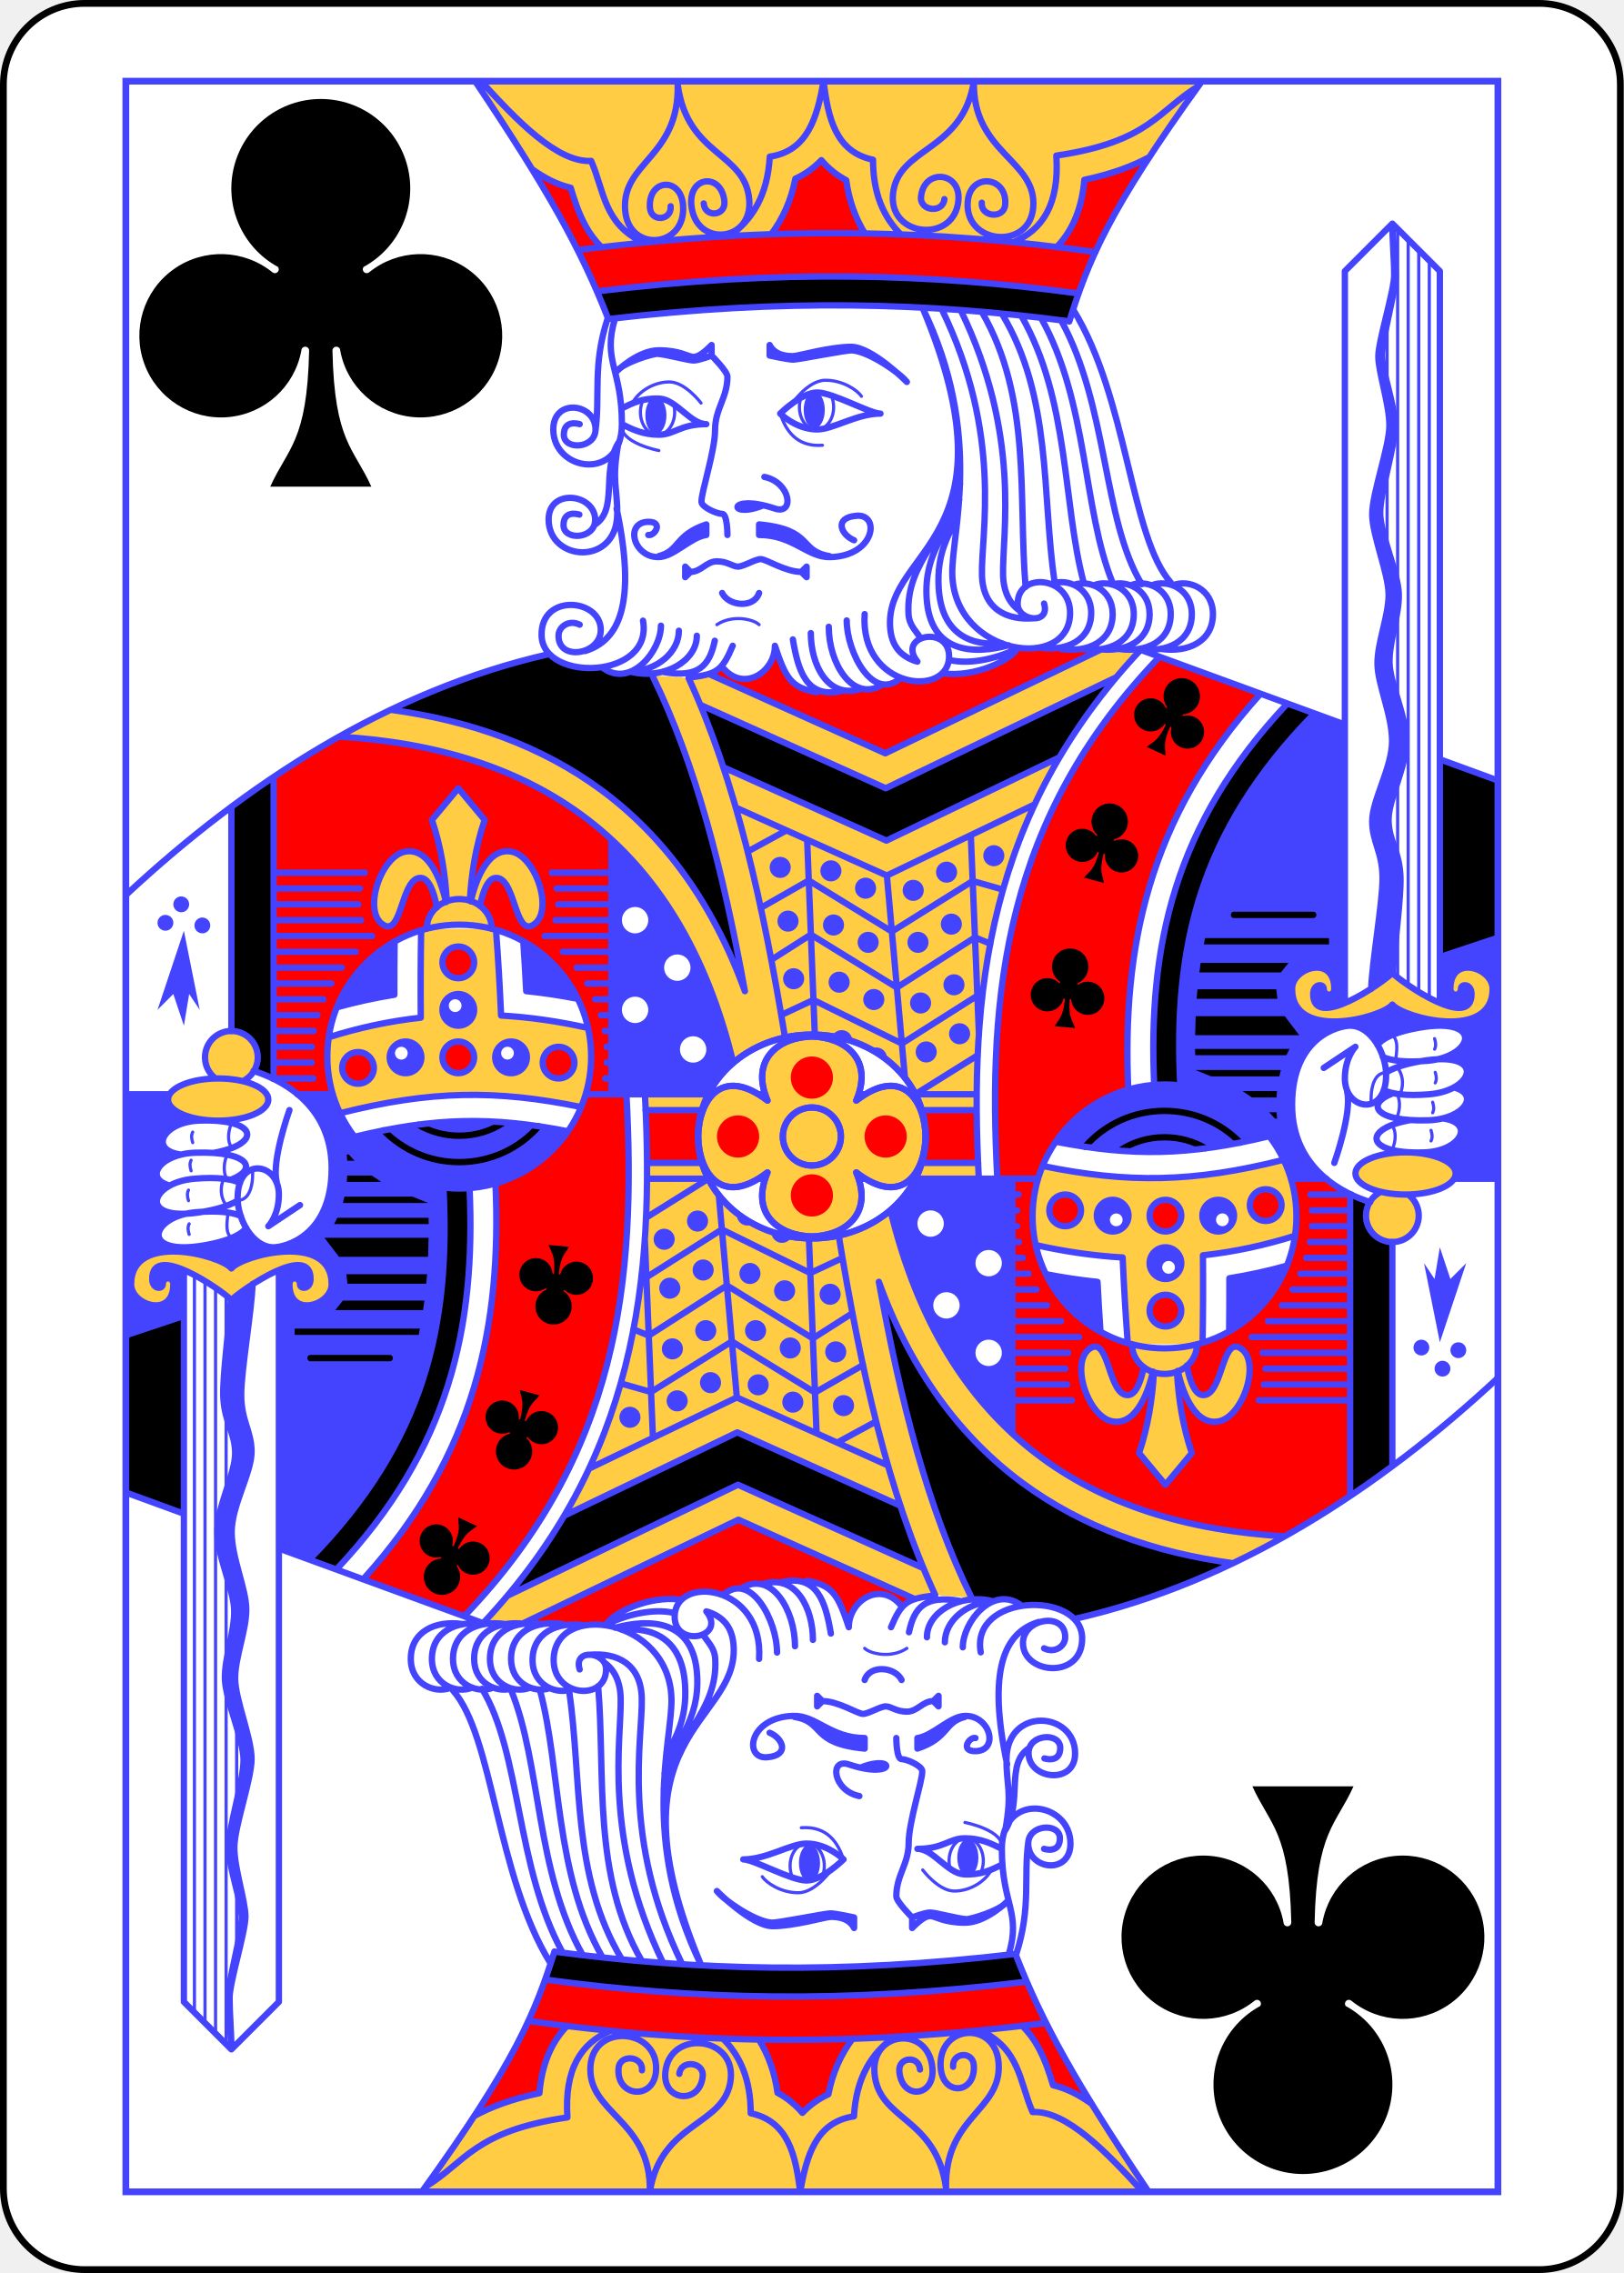
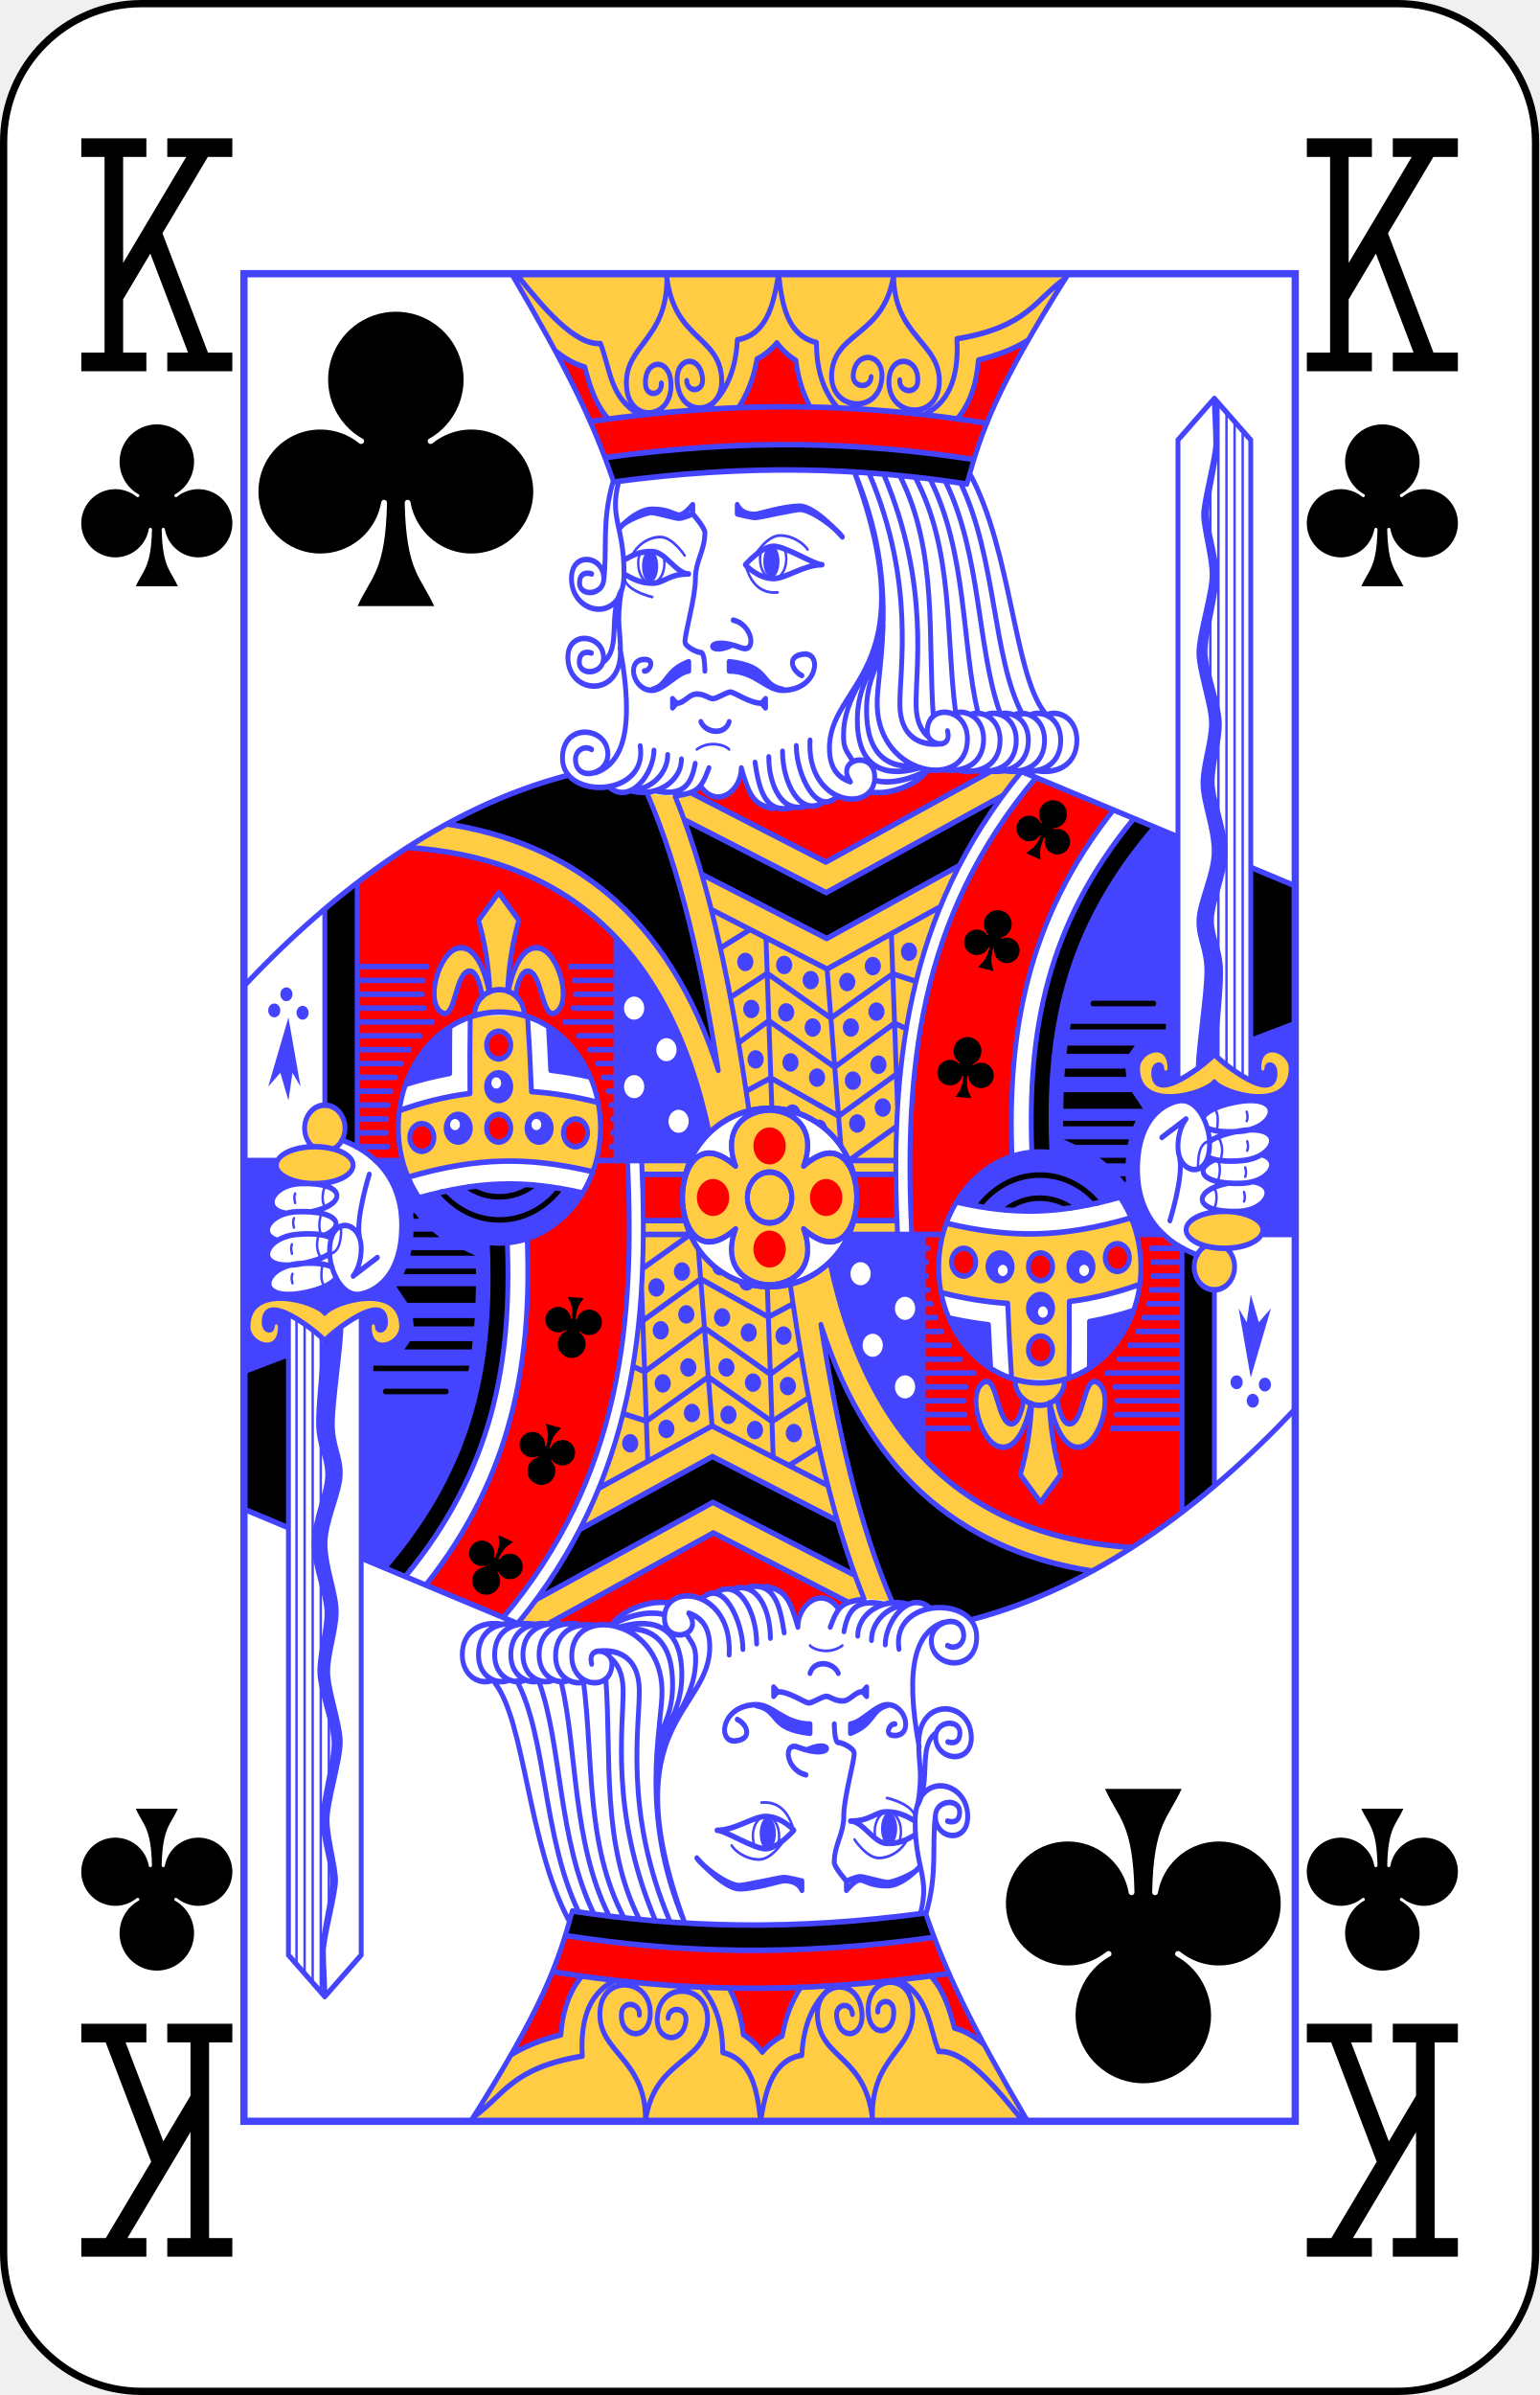
- <svg xmlns="http://www.w3.org/2000/svg" xmlns:xlink="http://www.w3.org/1999/xlink" class="card" face="KC" height="3.5in" preserveAspectRatio="none" viewBox="-120 -168 240 336" width="2.5in">
+ <svg xmlns="http://www.w3.org/2000/svg" xmlns:xlink="http://www.w3.org/1999/xlink" class="card" face="KC" height="3.5in" preserveAspectRatio="none" viewBox="-106 -164.5 212 329" width="2.25in">
  <defs>
-     <rect id="XCK" width="202.8" height="312" x="-101.4" y="-156" />
+     <rect id="XCK" width="144.8" height="253.8" x="-72.4" y="-126.9" />
  </defs>
+   <symbol id="VCK" viewBox="-500 -500 1000 1000" preserveAspectRatio="xMinYMid">
+     <path d="M-285 -460L-85 -460M-185 -460L-185 460M-285 460L-85 460M85 -460L285 -460M185 -440L-170 155M85 460L285 460M185 440L-10 -70" stroke="black" stroke-width="80" stroke-linecap="square" stroke-miterlimit="1.5" fill="none" />
+   </symbol>
  <symbol id="SCK" viewBox="-600 -600 1200 1200" preserveAspectRatio="xMinYMid">
    <path d="M30 150C35 385 85 400 130 500L-130 500C-85 400 -35 385 -30 150A10 10 0 0 0 -50 150A210 210 0 1 1 -124 -51A10 10 0 0 0 -110 -65A230 230 0 1 1 110 -65A10 10 0 0 0 124 -51A210 210 0 1 1 50 150A10 10 0 0 0 30 150Z" fill="black" />
  </symbol>
  <symbol id="CK1" preserveAspectRatio="none" viewBox="0 0 1300 2000">
    <path fill="#FC4" d="M315.885,799.273c-12.562,0 -24.692,1.853 -36.105,5.371 -0.482,27.81 -0.564,55.373 -0.33,82.758 -30.264,3.329 -59.226,9.711 -87.205,18.668 -0.918,6.037 -1.359,12.068 -1.359,18.203 0,19.372 4.407,37.715 12.396,53.82 85.715,-21.842 147.417,-22.492 227.926,-6.012 6.301,-14.68 9.678,-30.85 9.678,-47.809 0,-9.419 -1.041,-18.594 -3.1,-27.301 -28.568,-6.289 -55.929,-10.094 -82.244,-11.602 -1.17,-27.087 -2.756,-54.122 -4.695,-81.094 -11.011,-3.262 -22.783,-5.004 -34.961,-5.004zM315,865a15,15 0 0 1 15,15 15,15 0 0 1 -15,15 15,15 0 0 1 -15,-15 15,15 0 0 1 15,-15zm-50,45a15,15 0 0 1 15,15 15,15 0 0 1 -15,15 15,15 0 0 1 -15,-15 15,15 0 0 1 15,-15zm100,0a15,15 0 0 1 15,15 15,15 0 0 1 -15,15 15,15 0 0 1 -15,-15 15,15 0 0 1 15,-15zM285.242,803.2a30.653,27.5 0 0 1 -0.01,-0.7 30.653,27.5 0 0 1 30.653,-27.5 30.653,27.5 0 0 1 30.653,27.5v0a30.653,27.5 0 0 1 -0.011,0.741M303.336,777.964C300.167,763.716 289.4,725.933 265,730c-23.937,3.989 -41.639,59.017 -20,70 16.945,8.601 16.09,-46.873 35,-45 9.353,0.926 13.581,21.494 14.691,28.027M325.938,776.554C327.446,750.406 331.614,724.785 340,700l-25,-30 -25,30c8.449,24.971 12.617,50.791 14.095,77.143M335.565,781.59C336.989,773.911 341.253,755.866 350,755c18.91,-1.873 18.055,53.601 35,45 21.639,-10.983 3.937,-66.011 -20,-70 -24.002,-4 -34.812,32.494 -38.175,47.247M692.055,965.938C709.004,925.848 680.221,905.826 650,905.238c-30.221,0.587 -59.004,20.61 -42.055,60.699 -45,-34.547 -65.377,2.234 -65.636,34.062 0.259,31.828 20.636,68.61 65.636,34.062 -16.95,40.089 11.834,60.112 42.055,60.699 30.221,-0.587 59.004,-20.61 42.055,-60.699 45,34.547 65.377,-2.234 65.636,-34.062 -0.259,-31.828 -20.636,-68.61 -65.636,-34.062zM625.332,910.537c-1.29,-7.872 -2.6,-15.699 -3.928,-23.484 1.33,7.788 2.648,15.604 3.941,23.479zm124.392,49.792 56.495,-0.442c0.754,-109.529 18.217,-216.805 78.238,-318.928L720.643,719.635 566.141,650.158c-9.748,-29.54 -20.637,-57.824 -32.992,-84.678l-34.475,-2.598c41.321,84.043 67.265,185.872 87.854,299.418C556.316,778.594 509.835,715.502 450.533,671.752 393.438,629.63 325.649,605.785 251.816,595.359c-16.482,7.737 -33.214,16.435 -49.742,25.709 182.001,10.664 321.309,95.862 372.763,308.34C635,890 711.038,893.671 749.724,960.329ZM609.779,823.213c0.128,0.657 0.259,1.311 0.387,1.969 -0.128,-0.658 -0.259,-1.312 -0.387,-1.969zm3.334,17.41c0.19,1.013 0.377,2.032 0.566,3.047 -0.189,-1.015 -0.377,-2.034 -0.566,-3.047zm2.693,14.621c0.351,1.93 0.701,3.861 1.049,5.797 -0.347,-1.937 -0.698,-3.866 -1.049,-5.797zm1.723,9.6c1.228,6.89 2.437,13.817 3.629,20.779 -1.191,-6.965 -2.402,-13.887 -3.629,-20.779zM1214.918,1054.939A25,25 0 0 1 1225,1075v0a25,25 0 0 1 -25,25 25,25 0 0 1 -25,-25 25,25 0 0 1 14.281,-22.585M1260,1035a47.5,20 0 0 1 -47.5,20 47.5,20 0 0 1 -47.5,-20 47.5,20 0 0 1 47.5,-20 47.5,20 0 0 1 47.5,20zM1105,860c0,-20 40,-32.707 40,0 0,7.453 -10,7.533 -10,0 0,-5 -9.929,-5.124 -10,5 -0.247,34.999 65,-10 75,-20 10,10 75.247,54.999 75,20 -0.071,-10.124 -10,-10 -10,-5 0,7.533 -10,7.453 -10,0 0,-32.707 40,-20 40,0 0,50 -85,27.6 -95,15 -10,12.6 -95,35 -95,-15zM961.508,538.871 924.371,538.304 719.572,636.91 552.731,561.53C548.522,563.039 542.702,564.015 535,565l9.177,25.88L720,670 938.71,564.549c7.323,-8.75 14.87,-17.238 22.798,-25.678zM330.918,0c45.534,67.912 74.949,115.887 97.158,159.965 187.307,-23.752 340.515,-19.215 490.885,1.271C936.893,122.397 965.058,75.351 1019.584,0ZM806.262,960l-58.252,3e-5 6.218,15h51.22zm-254.299,7e-5 -59.368,-2e-5L492.499,975h52.346z" />
  </symbol>
  <symbol id="CK2" preserveAspectRatio="none" viewBox="0 0 1300 2000">
    <path fill="red" d="M330,835a15,15 0 0 1 -15,15 15,15 0 0 1 -15,-15 15,15 0 0 1 15,-15 15,15 0 0 1 15,15zM330,925a15,15 0 0 1 -15,15 15,15 0 0 1 -15,-15 15,15 0 0 1 15,-15 15,15 0 0 1 15,15zM235,935a15,15 0 0 1 -15,15 15,15 0 0 1 -15,-15 15,15 0 0 1 15,-15 15,15 0 0 1 15,15zM425,930a15,15 0 0 1 -15,15 15,15 0 0 1 -15,-15 15,15 0 0 1 15,-15 15,15 0 0 1 15,15zM139.82,945.306c7.62,3.718 15.839,8.658 23.19,14.922l33.176,-0.048c-3.453,-11.245 -5.302,-23.36 -5.302,-35.905 10e-6,-58.338 39.964,-107.342 94.008,-121.128l0.349,0.054c-0.007,-0.233 -0.01,-0.466 -0.01,-0.7 0,-7.817 3.635,-14.872 9.465,-19.676C293.581,776.494 289.353,755.926 280,755c-18.91,-1.873 -18.055,53.601 -35,45 -21.639,-10.983 -3.937,-66.011 20,-70 24.4,-4.067 35.167,33.716 38.336,47.964l0.759,-0.82C302.617,750.791 298.449,724.971 290,700l25,-30 25,30c-8.386,24.785 -12.554,50.406 -14.062,76.554l0.887,0.693C330.188,762.494 340.998,726 365,730c23.937,3.989 41.639,59.017 20,70 -16.945,8.601 -16.09,-46.873 -35,-45 -8.747,0.866 -13.011,18.911 -14.708,26.302 6.749,4.751 11.246,12.504 11.246,21.198 0,0 -0.004,0.494 0.335,0.738 54.217,13.902 94.012,62.822 94.012,121.037 0,12.296 -1.775,24.177 -5.178,35.564l24.588,0.162 -0.034,-241.332c-67.099,-62.058 -155.93,-91.59 -258.1,-97.65 -21.19,11.91 -42.063,24.819 -62.295,38.421L140,940ZM600.074,1000a20,20 0 0 1 -20,20 20,20 0 0 1 -20,-20 20,20 0 0 1 20,-20 20,20 0 0 1 20,20zM670,944.171a20,20 0 0 1 -20,20 20,20 0 0 1 -20,-20 20,20 0 0 1 20,-20 20,20 0 0 1 20,20zM492.279,974.457c0.903,16.641 1.104,34.162 1.149,50.803l53.451,-0.341c-3.026,-7.745 -4.501,-16.506 -4.569,-24.919 0.07,-8.615 1.614,-17.593 4.745,-25.429M949.495,955.597c-40.89,11.85 -72.976,43.679 -85.452,84.269l-38.424,0.127c-9.314,-175.274 7.103,-342.09 153.56,-494.674l95.939,35.134C968.125,698.475 943.889,822.19 949.495,955.597ZM869.189,535.838l55.182,2.466 -204.799,98.606 -167.212,-75.257c4.803,-1.49 8.364,-3.585 12.055,-6.76C585,580 615,560 615,535c10,30 15,40 39.615,43.97 28.317,-1.168 56.271,-2.887 77.742,-14.417 16.018,6.956 33.704,5.118 42.247,-4.035 29.608,4.696 64.647,-11.968 69.861,-23.703 8.364,1.277 17.089,1.043 24.724,-0.977zM385.068,83.802c10.924,7.535 23.026,14.089 36.414,17.193 3.267,10.612 6.91,23.055 14.428,36.765 3.727,6.796 8.659,13.439 14.083,19.651 56.069,-6.631 109.767,-10.662 161.315,-12.313 10.983,-14.435 19.109,-32.141 23.045,-52.675 9.534,-4.369 17.877,-10.464 24.628,-17.581 6.334,7.509 14.316,14.094 23.585,19.026 2.55,19.152 8.806,36.11 17.092,50.458 62.52,0.996 122.871,5.51 182.229,12.897 1.037,-1.05 2.172,-2.283 3.279,-3.56 13.508,-15.578 21.043,-36.194 22.979,-60.173 26.421,-5.609 46.231,-13.179 61.298,-20.946C932.027,129.866 915.355,165.636 902.969,200.448 762.459,182.124 619.895,178.132 445.947,198.207 430.242,162.076 411.849,127.382 385.068,83.802Z" />
  </symbol>
  <symbol id="CK3" preserveAspectRatio="none" viewBox="0 0 1300 2000">
    <path fill="#44F" d="M1200,135c-0.037,15.315 1.717,33.768 1.717,48.768 0,15 -15,62.053 -15,77.053 0,15 10.484,45.412 10.484,65.412 0,20 -16.307,64.104 -16.307,84.104 0,20 15.559,56.307 15.559,76.307 0,20 -10.559,45 -10.559,65 0,20 13.842,48.621 13.842,73.621 0,25 -18.842,55.895 -18.842,75.895 0,20 9.812,29.178 9.812,54.178 0,23.257 -10.175,80.864 -10.748,104.863l20.449,-14.576c1.908,-27.812 7.832,-71.454 7.301,-90.895 -0.682,-24.991 -10.739,-33.898 -11.285,-53.891 -0.546,-19.993 17.448,-51.39 16.766,-76.381 -0.682,-24.991 -15.302,-53.224 -15.848,-73.217 -0.546,-19.993 9.327,-45.271 8.781,-65.264 -0.546,-19.993 -17.089,-55.859 -17.635,-75.852 -0.546,-19.993 14.552,-64.527 14.006,-84.52 -0.546,-19.993 -11.856,-50.105 -12.266,-65.1 -0.409,-14.994 13.302,-62.439 12.893,-77.434C1202.712,168.078 1200.447,149.679 1200,135ZM652.26,294.029a10,17.5 0 0 0 -10,17.5 10,17.5 0 0 0 10,17.5 10,17.5 0 0 0 10,-17.5 10,17.5 0 0 0 -10,-17.5zm-150.045,5.174a10,17.5 0 0 0 -10,17.5 10,17.5 0 0 0 10,17.5 10,17.5 0 0 0 10,-17.5 10,17.5 0 0 0 -10,-17.5zM550,420c-30,10 -25,25 -45,30l-0.535,0.986C519.068,450.964 535,432.099 550,430Zm50,0v10c32.317,0 45.721,21.485 67.297,20.986L666.506,450C636.948,445 652.098,425 600,420Zm526,179.061c-110.185,112.444 -133.558,223.164 -127.121,352.562 49.771,5.739 90.761,41.014 104.746,88.152l33.434,0.154C1119.776,1025.488 1105,1003.421 1105,970c0,-65 45,-75 55,-75 10.714,0 19.736,7.646 25.881,18.133 3.557,-5.198 14.418,-10.991 32.49,-14.863 66.707,-14.294 60.623,22.506 20.529,29.049 36.973,-3.507 38.855,15.323 19.521,26.08 21.321,5.563 13.378,23.555 -10.729,29.428 31.239,4.095 17.127,31.041 -17.062,32.982 17.353,3.768 29.369,10.889 29.369,19.191 0,1.834 -0.586,3.61 -1.627,5.148L1300,1040.029V662.668l-55,-20.164 -0.103,230.912c16.051,6.826 30.219,7.928 30.104,-8.416 -0.071,-10.124 -10,-10 -10,-5 0,7.533 -10,7.453 -10,0 0,-32.707 40,-20 40,0 0,50 -85,27.6 -95,15 -4.206,5.299 -21.68,12.325 -40.516,14.977 -0.269,0.038 -0.539,0.075 -0.809,0.111 -1.133,0.152 -2.269,0.292 -3.408,0.41C1130.54,893.06 1105,887.407 1105,860c0,-20 40,-32.707 40,0 0,7.453 -10,7.533 -10,0 0,-5 -9.929,-5.124 -10,5 -0.114,16.128 13.68,15.268 29.783,8.551L1155,609.209Zm112.9,328.258c-1.969,0.187 -4.011,0.42 -6.182,0.738 2.14,-0.166 4.202,-0.415 6.182,-0.738zM460.174,718.588 459.896,960 550.65,960.072 575.322,929.25C552.679,836.103 513.073,767.382 460.174,718.588Zm362.207,5.328a10,10 0 0 0 -10,10 10,10 0 0 0 10,10 10,10 0 0 0 10,-10 10,10 0 0 0 -10,-10zM620,735a10,10 0 0 0 -10,10 10,10 0 0 0 10,10 10,10 0 0 0 10,-10 10,10 0 0 0 -10,-10zm48.029,3.283a10,10 0 0 0 -10,10 10,10 0 0 0 10,10 10,10 0 0 0 10,-10 10,10 0 0 0 -10,-10zm109.605,1.232a10,10 0 0 0 -10,10 10,10 0 0 0 10,10 10,10 0 0 0 10,-10 10,10 0 0 0 -10,-10zm-76.764,15.189a10,10 0 0 0 -10,10 10,10 0 0 0 10,10 10,10 0 0 0 10,-10 10,10 0 0 0 -10,-10zm45.154,2.053a10,10 0 0 0 -10,10 10,10 0 0 0 10,10 10,10 0 0 0 10,-10 10,10 0 0 0 -10,-10zM52.5,772.5a7.5,7.5 0 0 0 -7.5,7.5 7.5,7.5 0 0 0 7.5,7.5 7.5,7.5 0 0 0 7.5,-7.5 7.5,7.5 0 0 0 -7.5,-7.5zm430,10c6.904,0 12.5,5.596 12.5,12.5 0,6.904 -5.596,12.5 -12.5,12.5 -6.904,0 -12.5,-5.596 -12.5,-12.5 0,-6.904 5.596,-12.5 12.5,-12.5zm144.889,3.402a10,10 0 0 0 -10,10 10,10 0 0 0 10,10 10,10 0 0 0 10,-10 10,10 0 0 0 -10,-10zm154.762,2.875a10,10 0 0 0 -10,10 10,10 0 0 0 10,10 10,10 0 0 0 10,-10 10,10 0 0 0 -10,-10zm-111.658,0.82a10,10 0 0 0 -10,10 10,10 0 0 0 10,10 10,10 0 0 0 10,-10 10,10 0 0 0 -10,-10zM37.5,790a7.5,7.5 0 0 0 -7.5,7.5 7.5,7.5 0 0 0 7.5,7.5 7.5,7.5 0 0 0 7.5,-7.5 7.5,7.5 0 0 0 -7.5,-7.5zm35,2.5A7.5,7.5 0 0 0 65,800 7.5,7.5 0 0 0 72.5,807.5 7.5,7.5 0 0 0 80,800 7.5,7.5 0 0 0 72.5,792.5ZM55,805l-25,75 15,-15 10,30 5,-30 10,15zm648.334,1.018a10,10 0 0 0 -10,10 10,10 0 0 0 10,10 10,10 0 0 0 10,-10 10,10 0 0 0 -10,-10zm47.207,0a10,10 0 0 0 -10,10 10,10 0 0 0 10,10 10,10 0 0 0 10,-10 10,10 0 0 0 -10,-10zm-373.895,9.004c0.997,15.698 1.91,31.454 2.725,47.219 15.947,1.634 32.21,4.046 48.732,7.035 -11.308,-23.03 -29.273,-41.879 -51.457,-54.254zM254.529,815.438c-24.402,13.713 -43.634,35.351 -54.459,61.779 17.57,-4.566 35.727,-8.569 54.344,-11.539 -0.036,-16.674 0.013,-33.4 0.115,-50.24zM522.5,827.5c6.904,0 12.5,5.596 12.5,12.5 0,6.904 -5.596,12.5 -12.5,12.5 -6.904,0 -12.5,-5.596 -12.5,-12.5 0,-6.904 5.596,-12.5 12.5,-12.5zm110.227,13a10,10 0 0 0 -10,10 10,10 0 0 0 10,10 10,10 0 0 0 10,-10 10,10 0 0 0 -10,-10zm43.104,3.285a10,10 0 0 0 -10,10 10,10 0 0 0 10,10 10,10 0 0 0 10,-10 10,10 0 0 0 -10,-10zm108.783,2.463a10,10 0 0 0 -10,10 10,10 0 0 0 10,10 10,10 0 0 0 10,-10 10,10 0 0 0 -10,-10zm-75.943,13.957a10,10 0 0 0 -10,10 10,10 0 0 0 10,10 10,10 0 0 0 10,-10 10,10 0 0 0 -10,-10zm44.336,3.285a10,10 0 0 0 -10,10 10,10 0 0 0 10,10 10,10 0 0 0 10,-10 10,10 0 0 0 -10,-10zM315,865a15,15 0 0 0 -15,15 15,15 0 0 0 15,15 15,15 0 0 0 15,-15 15,15 0 0 0 -15,-15zm167.5,2.5c6.904,0 12.5,5.596 12.5,12.5 0,6.904 -5.596,12.5 -12.5,12.5 -6.904,0 -12.5,-5.596 -12.5,-12.5 0,-6.904 5.596,-12.5 12.5,-12.5zm-170.459,2.441a6.026,6.074 0 0 1 6.027,6.074 6.026,6.074 0 0 1 -6.027,6.074 6.026,6.074 0 0 1 -6.025,-6.074 6.026,6.074 0 0 1 6.025,-6.074zm477.91,22.693a10,10 0 0 0 -10,10 10,10 0 0 0 10,10 10,10 0 0 0 10,-10 10,10 0 0 0 -10,-10zm-111.658,6.568a10,10 0 0 0 -9.105,5.867l19.084,4.783a10,10 0 0 0 0.021,-0.65 10,10 0 0 0 -10,-10zM537.5,905c6.904,0 12.5,5.596 12.5,12.5 0,6.904 -5.596,12.5 -12.5,12.5 -6.904,0 -12.5,-5.596 -12.5,-12.5 0,-6.904 5.596,-12.5 12.5,-12.5zm220.842,4.877a10,10 0 0 0 -10,10 10,10 0 0 0 10,10 10,10 0 0 0 10,-10 10,10 0 0 0 -10,-10zM265,910a15,15 0 0 0 -15,15 15,15 0 0 0 15,15 15,15 0 0 0 15,-15 15,15 0 0 0 -15,-15zm100,0a15,15 0 0 0 -15,15 15,15 0 0 0 15,15 15,15 0 0 0 15,-15 15,15 0 0 0 -15,-15zm-3.393,4.941a6.026,6.074 0 0 1 6.025,6.074 6.026,6.074 0 0 1 -6.025,6.074 6.026,6.074 0 0 1 -6.027,-6.074 6.026,6.074 0 0 1 6.027,-6.074zM261.025,915a6.026,6.074 0 0 1 6.027,6.074 6.026,6.074 0 0 1 -6.027,6.074A6.026,6.074 0 0 1 255,921.074 6.026,6.074 0 0 1 261.025,915Zm450.107,0.623a10,10 0 0 0 -5.623,1.732l15.465,10.043a10,10 0 0 0 0.158,-1.775 10,10 0 0 0 -10,-10zm-385.545,69.748c-33.881,0.246 -68.068,5.053 -108.615,14.904 22.599,29.839 58.518,48.998 98.912,48.998 42.75,0 80.488,-21.459 102.834,-54.234 -33.579,-6.552 -63.236,-9.885 -93.131,-9.668z" />
  </symbol>
  <symbol id="CK4" preserveAspectRatio="none" viewBox="0 0 1300 2000">
    <path fill="black" d="M672.932,185.051c-70.695,-0.111 -145.242,4.245 -226.6,14.096l10.719,26.285c165.82,-19.487 302.234,-15.744 436.891,2.145l8.82,-26.432C828.225,191.039 753.053,185.177 672.932,185.051ZM401.371,542.795c-51.871,11.766 -101.648,29.669 -149.643,52.605 73.92,10.384 141.71,34.23 198.805,76.352 59.302,43.75 105.782,106.842 135.994,190.549C565.939,748.755 539.995,646.926 498.674,562.883L425,555ZM938.568,564.764 720,670 544.178,590.879l21.852,59.182 154.613,69.574 163.99,-78.959zm161.953,24.988C992.685,704.048 968.491,820.681 974.32,951.086l24.766,0.594C992.443,822.223 1015.815,711.504 1126.139,599.146ZM1245,642.299v187.727l55,-18.357V662.613ZM139.914,659.406c-13.638,9.143 -39.99,28.348 -39.99,28.348L100,900c13.807,0 25,11.193 25,25 0,4.939 -1.431,9.543 -4.184,13.057 5.064,1.281 12.006,3.796 19.5,7.492L140,940ZM1050,787c-4.057,-0.057 -4.057,6.057 0,6h75c4.057,0.057 4.057,-6.057 0,-6zm-27.457,25 -1.141,6H1140v-6zm-4.174,23.5 -1.242,9h77.267l7.236,-9zm-2.996,25 -0.814,9h76.51l-1.035,-9zm-1.726,25.5 -0.492,18h98.631l-13.719,-18zm-0.602,31 0.133,6h86.402l3.066,-6zm0.447,20 14.803,6h64.621l1.395,-6zm44.559,20 8.865,6h23.383l0.357,-6zm25.17,20 5.519,6h2.035l-0.543,-6zm-725.148,6.648a3,3 0 0 0 -1.604,0.529c-11.457,7.663 -25.357,12.096 -40.584,12.096 -13.727,0 -26.375,-3.605 -37.129,-9.928a3,3 0 1 0 -3.041,5.172c11.669,6.861 25.391,10.756 40.17,10.756 16.394,0 31.485,-4.793 43.92,-13.109a3,3 0 0 0 -1.732,-5.516zm33.119,3.672a3,3 0 0 0 -2.297,1.055c-17.731,20.208 -43.762,32.898 -73.01,32.898 -27.389,0 -51.952,-11.127 -69.527,-29.137a3,3 0 1 0 -4.295,4.189c18.666,19.127 44.806,30.947 73.822,30.947 30.986,0 58.688,-13.479 77.52,-34.941a3,3 0 0 0 -2.213,-5.012z" />
  </symbol>
  <symbol id="CK5" preserveAspectRatio="none" viewBox="0 0 1300 2000">
    <path stroke="#44F" stroke-linecap="round" stroke-linejoin="round" stroke-width="6" fill="none" d="M522.899,3.48c9.297,67.907 63.934,63.432 67.753,108.843 3.441,40.921 -51.645,45.49 -54.872,4.551 -2.181,-27.669 29.204,-29.893 31.355,-2.601 1.075,13.646 -18.522,15.272 -19.597,1.625M522.899,3.48C524.357,72.037 469.728,76.624 473.07,122.076c3.011,40.956 58.098,36.388 54.872,-4.551 -2.181,-27.669 -33.506,-24.692 -31.355,2.601 1.075,13.646 20.673,12.021 19.597,-1.625M803.52,0.008c-1.617,68.432 60.021,74.375 56.2,119.751 -3.446,40.92 -65.701,35.012 -62.012,-5.886 2.493,-27.641 37.895,-23.902 35.436,3.364 -1.229,13.633 -23.377,11.53 -22.147,-2.102M803.499,0.01C792.848,67.581 731.196,61.822 726.837,107.146c-3.931,40.874 58.324,46.784 62.012,5.886 2.493,-27.641 -32.977,-30.629 -35.436,-3.364 -1.229,13.633 20.918,15.735 22.147,2.102M881.76,157.364c1.162,-1.191 2.297,-2.424 3.404,-3.7 13.508,-15.578 21.043,-36.194 22.979,-60.173C934.565,87.882 954.374,80.312 970,71.807M840.764,152.609C868.581,141.054 884.669,116.444 881.616,70.528 970.038,57.493 977.856,28.05 1016.116,4.804M384.638,83.186c11.354,8.151 23.456,14.705 36.844,17.809 3.267,10.612 6.91,23.055 14.428,36.765 3.727,6.796 8.659,13.439 14.821,19.612M490.657,153.044C452.771,135.41 453.483,104.497 440.895,75.58 408.942,77.337 370.459,37.367 336.36,-0.2M611.364,145.179c10.925,-14.516 19.051,-32.222 22.987,-52.756 9.534,-4.369 17.877,-10.464 24.628,-17.581 6.334,7.509 14.316,14.094 23.585,19.026 2.55,19.152 8.806,36.11 17.69,50.523M661.111,-4.759348e-7C654.888,34.596 646.015,66.138 610.121,71.521 608.01,108.173 593.554,131.478 571.811,146.878M734.47,145.372C718.002,129.079 707.963,106.586 707.944,74.453 672.417,66.93 665.355,34.91 661.111,-4.759348e-7c0,0 0,0 0,0M1019.418,0.214C930.312,123.368 911.818,170.701 893.877,227.738M331.331,0.603C399.557,102.391 431.379,159.184 457.191,225.525M446.332,199.147c173.564,-21.015 316.127,-17.023 456.431,1.998M457.051,225.432c165.82,-19.487 302.234,-15.745 436.89,2.144M428.129,160.035c187.255,-23.821 340.462,-19.284 490.611,1.877M-0.065,771.262C113.128,665.907 248.106,577.56 401.371,542.796M1155,609.634 959.395,538.071M1300,662.683l-55,-20.122M924.371,538.304 719.572,636.91 552.273,561.626M544.177,590.88 720,670 938.568,564.763M566.03,650.06l154.613,69.575 163.991,-78.958M577.896,688.297l143.174,64.427 140.143,-67.476M647.054,757.407l78.748,48.387 76.561,-47.889M649.065,808.666l81.47,50.197 74.01,-47.519M651.494,870.604l83.774,41.328 71.531,-45.383M800.589,714.438l7.728,189.336M625.965,709.928l-36.854,20.102M647.055,757.407l-45.62,26.06M649.065,808.666l-37.577,23.997M651.494,870.604 620.961,884.876M802.363,757.904l28.806,8.172M806.798,866.548l4.647,2.216M804.545,811.344l14.644,6.01M605.783,960 599.283,960M700.717,960l-6.5,-10e-6M460,960 460,718.461M440.885,924.274a125,125 0 0 1 -125,125 125,125 0 0 1 -125,-125 125,125 0 0 1 125,-125 125,125 0 0 1 125,125v0M961.508,538.871C815.969,693.799 799.004,865.22 808.188,1039.996M825.704,1039.985C816.305,864.718 832.722,697.903 979.428,545.419M949.775,955.531C943.889,822.19 968.125,698.475 1075.097,580.488M999.086,951.68C992.442,822.224 1015.816,711.505 1126.139,599.147M974.32,951.086C968.491,820.681 992.685,704.047 1100.521,589.751M677.5,1000A27.5,27.5 0 0 1 650,1027.5 27.5,27.5 0 0 1 622.5,1000 27.5,27.5 0 0 1 650,972.5 27.5,27.5 0 0 1 677.5,1000v0M692.055,965.938C709.004,925.848 680.221,905.826 650,905.238c-30.221,0.587 -59.004,20.61 -42.055,60.699 -45,-34.547 -65.377,2.234 -65.636,34.062 0.259,31.828 20.636,68.61 65.636,34.062 -16.95,40.089 11.834,60.112 42.055,60.699 30.221,-0.587 59.004,-20.61 42.055,-60.699 45,34.547 65.377,-2.234 65.636,-34.062 -0.259,-31.828 -20.636,-68.61 -65.636,-34.062v0M498.674,562.882c41.321,84.043 67.265,185.872 87.853,299.418C556.316,778.594 509.835,715.502 450.533,671.752 393.438,629.63 325.648,605.784 251.28,595.714M196.201,960H162.654M140,659.363V940M100,687.779V900M1214.918,1054.939A25,25 0 0 1 1225,1075v0a25,25 0 0 1 -25,25 25,25 0 0 1 -25,-25 25,25 0 0 1 14.281,-22.585M1179.074,1062.185C1156.123,1055.045 1105,1032.163 1105,970c0,-65 45,-75 55,-75 20,0 34.105,26.642 34.105,46.642 0,40 -39.105,33.772 -39.105,3.358 0,-20 10,-30 10,-30l-30,20M1260,1035a47.5,20 0 0 1 -47.5,20 47.5,20 0 0 1 -47.5,-20 47.5,20 0 0 1 47.5,-20 47.5,20 0 0 1 47.5,20v0M1193.849,939.442C1199.452,935.884 1208.185,932.532 1220,930v0c70,-15 59.845,26.263 15,30 -21.683,1.807 -36.039,-0.242 -43.223,-4.09M1258.165,953.489c25.294,6.414 10.023,30.033 -24.041,31.153 -50.432,1.659 -60.461,-15.413 -33.333,-25.699M1247.535,982.835c31.398,4.087 17.286,31.032 -17.147,32.231 -56.677,1.973 -59.351,-22.549 -13.184,-30.637M1185.958,913.445c3.48,-5.511 14.34,-11.303 32.413,-15.176v0c70,-15 59.845,26.263 15,30 -20.954,1.746 -35.065,-0.109 -42.474,-3.708M1157.097,957.322C1162.097,977.322 1145,1025 1145,1025M1155,873.428V180l45,-45 45,45v693.428M1105,860c0,-20 40,-32.707 40,0 0,7.453 -10,7.533 -10,0 0,-5 -9.929,-5.124 -10,5 -0.247,34.999 65,-10 75,-20 10,10 75.247,54.999 75,20 -0.071,-10.124 -10,-10 -10,-5 0,7.533 -10,7.453 -10,0 0,-32.707 40,-20 40,0 0,50 -85,27.6 -95,15 -10,12.6 -95,35 -95,-15v0M1200.408,845.624c1.908,-27.812 7.833,-71.455 7.302,-90.895 -0.682,-24.991 -10.74,-33.899 -11.286,-53.891 -0.546,-19.993 17.447,-51.39 16.765,-76.381 -0.682,-24.991 -15.3,-53.223 -15.846,-73.216 -0.546,-19.993 9.326,-45.271 8.781,-65.264 -0.546,-19.993 -17.089,-55.86 -17.634,-75.853 -0.546,-19.993 14.55,-64.526 14.005,-84.519 -0.546,-19.993 -11.856,-50.106 -12.265,-65.1 -0.409,-14.994 13.301,-62.439 12.892,-77.433C1202.711,168.078 1200.447,149.679 1200,135c-0.037,15.315 1.716,33.768 1.716,48.768 0,15 -15,62.053 -15,77.053 0,15 10.484,45.411 10.484,65.411 0,20 -16.305,64.105 -16.305,84.105 0,20 15.558,56.305 15.558,76.305 0,20 -10.558,45 -10.558,65 0,20 13.842,48.621 13.842,73.621 0,25 -18.842,55.895 -18.842,75.895 0,20 9.811,29.179 9.811,54.179 0,23.257 -10.174,80.862 -10.747,104.862M203.405,977.834c85.591,-21.582 147.294,-22.233 227.62,-5.818M279.805,804.715c-0.507,27.74 -0.591,55.303 -0.357,82.688 -30.264,3.329 -59.225,9.709 -87.14,18.529M350.728,804.292c2.057,26.958 3.642,53.992 4.812,81.079 26.316,1.508 53.676,5.313 82.16,11.718M217.225,1000.164c76.071,-18.433 129.859,-19.104 201.299,-5.165M254.644,815.468c-0.216,16.81 -0.265,33.535 -0.23,50.209 -18.617,2.97 -36.774,6.973 -54.477,11.922M428.173,869.543c-16.592,-3.257 -32.855,-5.668 -48.802,-7.302 -0.814,-15.765 -1.727,-31.52 -2.813,-47.256M330,880a15,15 0 0 1 -15,15 15,15 0 0 1 -15,-15 15,15 0 0 1 15,-15 15,15 0 0 1 15,15v0M330,835a15,15 0 0 1 -15,15 15,15 0 0 1 -15,-15 15,15 0 0 1 15,-15 15,15 0 0 1 15,15v0M330,925a15,15 0 0 1 -15,15 15,15 0 0 1 -15,-15 15,15 0 0 1 15,-15 15,15 0 0 1 15,15v0M280,925a15,15 0 0 1 -15,15 15,15 0 0 1 -15,-15 15,15 0 0 1 15,-15 15,15 0 0 1 15,15v0M235,935a15,15 0 0 1 -15,15 15,15 0 0 1 -15,-15 15,15 0 0 1 15,-15 15,15 0 0 1 15,15v0M380,925a15,15 0 0 1 -15,15 15,15 0 0 1 -15,-15 15,15 0 0 1 15,-15 15,15 0 0 1 15,15v0M425,930a15,15 0 0 1 -15,15 15,15 0 0 1 -15,-15 15,15 0 0 1 15,-15 15,15 0 0 1 15,15v0M285.242,803.2a30.653,27.5 0 0 1 -0.01,-0.7 30.653,27.5 0 0 1 30.653,-27.5 30.653,27.5 0 0 1 30.653,27.5v0a30.653,27.5 0 0 1 -0.011,0.741M303.336,777.964C300.167,763.716 289.4,725.933 265,730c-23.937,3.989 -41.639,59.017 -20,70 16.945,8.601 16.09,-46.873 35,-45 9.353,0.926 13.581,21.494 14.691,28.027M304.095,777.143c4.4e-4,0.008 8.8e-4,0.016 10e-4,0.024M325.938,776.554C327.446,750.406 331.614,724.785 340,700l-25,-30 -25,30c8.449,24.971 12.617,50.791 14.095,77.143M325.937,776.57c3e-4,-0.005 6.1e-4,-0.011 9.1e-4,-0.016M335.565,781.59C336.989,773.911 341.253,755.866 350,755c18.91,-1.873 18.055,53.601 35,45 21.639,-10.983 3.937,-66.011 -20,-70 -24.002,-4 -34.812,32.494 -38.175,47.247M177.596,945l-38.541,10e-6M176.176,930 140,930M176.207,915 140,915M178.039,900 140,900M181.582,885l-41.582,10e-6M187.125,870 140,870M194.607,855l-54.607,-2e-5M204.609,840 140,840M217.781,825l-77.781,2e-5M233.264,810l-93.264,-3e-5M222.865,795 140,795M220.217,780l-80.217,2e-5M221.762,765 140,765M226.447,750H140M460,945h-5.826M460,930h-4.406M460,915h-4.436M460,900h-6.271M460,885h-9.812M460,870H444.662M460,855H437.189M460,840h-32.812M460,825l-46.006,10e-6M460,810l-63.174,-10e-6M460,795H407.115M460,780H409.783M460,765H408.238M460,750H403.553M1300,1040h-41.57M1245,830l55,-18.333M865.539,536.833c25.59,3.759 49.271,-7.043 49.106,-33.284 -0.151,-23.912 -23.268,-33.143 -37.899,-27.026M885.893,538.011c25.59,3.759 49.271,-7.043 49.106,-33.284 -0.146,-23.15 -21.819,-32.541 -36.477,-27.564M905.893,538.011c25.59,3.759 49.271,-7.043 49.106,-33.284 -0.151,-23.912 -23.268,-33.143 -37.899,-27.026M920.893,538.011c25.59,3.759 49.271,-7.043 49.106,-33.284 -0.144,-22.841 -21.244,-32.288 -35.886,-27.755M940.893,538.011c25.59,3.759 49.271,-7.043 49.106,-33.284 -0.151,-23.912 -23.268,-33.143 -37.899,-27.026M960.893,538.011c25.59,3.759 49.271,-7.043 49.106,-33.284 -0.151,-23.912 -23.268,-33.143 -37.899,-27.026M980.893,538.011c25.59,3.759 49.271,-7.043 49.106,-33.284 -0.151,-23.912 -23.268,-33.143 -37.899,-27.026M754.939,214.828c58.346,120.263 27.109,213.533 28.095,252.466C785,545 895,560 894.644,503.549 894.424,468.549 845,465 845,495c-0.589,16.604 31.333,20.568 25,0M772.98,215.893c58.234,119.781 37.199,213.163 38.182,251.981 0.82,32.388 23.432,43.343 49.503,41.019M791.001,216.953c57.746,119.272 39.18,212.217 40.16,250.92 0.414,16.365 6.392,27.258 15.569,33.731M811.034,218.617c47.441,81.937 34.363,176.107 41.472,260.645M830.075,220.354C877.756,299.707 867.694,390.717 880.005,475M848.35,222.124c45.916,80.088 39.247,178.279 59.153,252.778M867.13,224.324c44.889,80.253 39.318,181.402 67.873,251.109M886.073,226.539c44.622,81.12 39.369,189.049 76.428,250.118M897.635,216.501C949.209,300.14 951.802,432.027 990,475M774.524,561.152C804.212,565.214 839.251,548.55 845,537.053M755,215C846.368,433.509 720.994,442.801 724.062,515.888 724.908,536.029 735,545 748.285,549.575M779.956,548.381c21.553,5.252 48.56,-2.6 66.067,-11.301M790.445,381.673c-9.302,47.959 -51.778,73.173 -48.878,123.24 0.654,11.282 7.62,16.121 11.394,23.114M789.697,396.481c-10.502,31.11 -33.464,50.383 -31.002,92.875 3.099,53.494 45.332,53.94 77.633,45.163M788.25,411.562c-8.795,19.553 -20.033,35.141 -18.103,68.44 2.595,44.789 31.606,55.442 59.938,52.572M700,505c-4.579,71.226 80,80 80,40 0,-30 -50,-20 -30,5M683,511c0,30 24.833,77.835 51.129,54.581M666,517c0,35 22.575,70.896 49.356,55.678M649,523c0,30 16,62 46.421,53.226M632,529c5,30 13,56 45.453,49.033M615,535c10,30 15,40 39.615,43.97M575,535c-10,23.797 -15.385,26.851 -40,30M558,530.241C553,554.038 542.453,565.526 510,560M541,525.481C541,549.278 510.421,566.959 480,560M507,515.962c0,23.797 -28.117,58.868 -54.413,40.421M490,511.203C500,566.729 395,570 393.916,525.213 392.943,484.997 450,490 450,520c0,23.643 -40.818,30.224 -40,5 0.266,-8.218 10,-15 20,-10M565,555c20,25 50,5 50,-20M524,520.722c0,20.171 -20.534,37.883 -45.319,38.573M463.466,224.87C451.463,265.442 470,272.05 470,325c0,55 -65,45 -65,5 0,-30 40,-25 40,0 0,18.405 -30,20 -30,5 0,-15 15,-10 15,-10M456.513,224.828c-14.602,44.608 -6.856,72.643 -11.642,107.215M429.684,410.692c0,0 -15,-5 -15,10 0,15 30,13.405 30,-5 0,-25 -44.105,-30.411 -44.105,-0.411 0,40 64.421,44.718 65,-5C465.877,384.618 460,380 466.736,342.638 450,370 466.9,406.048 444.105,420.411M465,405c18.917,89.457 2.83,125.099 -30,135M465,275c0,0 20,-20 40,-20 20,0 27.543,6.061 32.537,6.305C543.061,261.576 550,255 555,250v10c0,0 -12.053,4.663 -17.053,4.663 -5,0 -26.044,-5.808 -34.179,-6.305C499.795,258.115 471.543,266.395 465,275M740,285c0,0 -32.906,-33.284 -52.906,-33.284 -20,0 -49.3,8.524 -54.294,8.768C627.276,260.755 615,260 610,250v10c0,0 17.389,3.842 22.389,3.842 5,0 50.166,-9.234 55.936,-8.768C704.21,256.356 733.457,276.395 740,285M555,260c0,0 15,15 15,20 0,20 -11.716,30.411 -11.716,50.411 0,20 -13.284,59.589 -12.874,68.284C545.646,403.689 560,410 565,410c5,0 5,20 5,20M605,375c25,5 28.974,36.325 10,30 -45,-15 -45,10 -12.537,-2.463M530,460v10l5,-5 -5,-5v0M645,460v10l-5,-5 5,-5v0M535,465c10,0 15,-10 25,-10 10,0 15,5 20,5 5,0 16.568,-7.126 21.568,-7.126C606.568,452.874 625,465 640,465M565,485c5.861,12.36 30,15 35,0M470,310c10,-5 20,-10 35.747,-9.179C521.537,301.644 535,325 550,325c-25,0 -30,10 -45,10 -15,0 -25,-5 -35,-10M620,315c0,0 20,-20 35,-20 15,0 50,20 60,20 -22.347,-0.051 -44.764,15 -60,15 -20,0 -35,-15 -35,-15M495,430c5.819,1.439 15,-12.658 0,-12.446 -22.653,0.321 -14.297,33.469 9.464,33.432C519.068,450.963 535,432.099 550,430v-10c-30,10 -25,25 -45,30M690,435c-12.381,-5 -19.673,-21.471 2.428,-23.217C715,410 710,450 667.297,450.986 645.72,451.484 632.317,430 600,430v-10c52.098,5 36.947,25 66.505,30M757.847,1000A107.847,96.548 0 0 1 650,1096.548 107.847,96.548 0 0 1 542.153,1000 107.847,96.548 0 0 1 650,903.452 107.847,96.548 0 0 1 757.847,1000v0M533.149,565.48c44.801,97.376 70.461,213.438 91.431,340.761M721.07,752.725 738.183,944.621M645.539,718.736l7.249,184.842M551.963,960 435.613,960M806.262,960 748.01,960M748.007,959.995l59.21,-37.006M201.986,621.105c182.606,10.658 322.191,96.312 373.563,309.079M754.227,975h51.22M492.499,975h52.346" />
  </symbol>
  <symbol id="CK6" preserveAspectRatio="none" viewBox="0 0 1300 2000">
    <path stroke="#44F" stroke-linecap="round" stroke-linejoin="round" stroke-width="3" fill="none" d="M1205,585.225V501.004M1205,664.064V585.225M1205,736.068V664.064M1205,476.729V140M1235,868.537V170M1225,862.945V160M1215,856.566V150M1205,849.232V796.725M1195,230.035V218.912M1195,285.711V230.035M1195,370.186l10e-5,-27.113M1195,440.066V370.186M1200.558,904.105c3.887,4.861 4.604,9.572 2.486,23.824M1205,935c3.887,4.861 6.708,14.032 2.537,24.384M1203.41,958.186c3.887,4.861 4.655,15.264 0.895,23.768M1199.847,989.828c3.887,4.861 3.629,14.443 0.074,22.537M1240,907.258c1.276,3.844 1.458,7.25 0,10M1240.616,939.218c1.276,3.844 1.458,7.25 0,10M1238.152,967.503c1.276,3.844 1.458,7.25 0,10M1236.642,994.179c1.276,3.844 1.458,7.25 0,10M1193.849,939.442C1177.135,940 1180,970 1180,970M480,305c5,-10 19.189,-20 35,-20 15,0 30,20 30,20M630,307.109c0,0 15.591,-23.505 32.587,-23.701 16.869,-0.194 30.733,9.623 34.403,15.199M620,315c5,15 14.811,31.867 40,30M470,325c-3.264,17.638 35,25 35,25M518.899,305.825c0.711,2.408 1.101,5.027 1.101,7.767 0,11.823 -7.264,21.408 -16.225,21.408 -8.961,0 -16.225,-9.585 -16.225,-21.408 0,-4.157 0.898,-8.038 2.453,-11.323M668.26,297.641c1.512,3.253 2.383,7.08 2.383,11.175 0,11.823 -7.264,21.408 -16.225,21.408 -8.961,0 -16.225,-9.585 -16.225,-21.408 0,-3.679 0.703,-7.142 1.943,-10.166M560,515c15,-10 35,-5 40,0" />
-     <use xlink:href="#SCK" height="90" transform="translate(893,859)scale(1,1)rotate(5)translate(-45,-45)" />
-     <use xlink:href="#SCK" height="90" transform="translate(927,721)scale(1,1)rotate(15)translate(-45,-45)" />
-     <use xlink:href="#SCK" height="90" transform="translate(992,601)scale(1,1)rotate(25)translate(-45,-45)" />
+     <use xlink:href="#SCK" height="90" transform="translate(893,859)scale(1,0.877)rotate(5)translate(-45,-45)" />
+     <use xlink:href="#SCK" height="90" transform="translate(927,721)scale(1,0.877)rotate(15)translate(-45,-45)" />
+     <use xlink:href="#SCK" height="90" transform="translate(992,601)scale(1,0.877)rotate(25)translate(-45,-45)" />
  </symbol>
-   <rect width="239" height="335" x="-119.5" y="-167.5" rx="12" ry="12" fill="white" stroke="black" />
-   <use width="202.8" height="312" x="-101.4" y="-156" xlink:href="#CK1" />
-   <use transform="rotate(180)" width="202.8" height="312" x="-101.4" y="-156" xlink:href="#CK1" />
-   <use width="202.8" height="312" x="-101.4" y="-156" xlink:href="#CK2" />
-   <use transform="rotate(180)" width="202.8" height="312" x="-101.4" y="-156" xlink:href="#CK2" />
-   <use width="202.8" height="312" x="-101.4" y="-156" xlink:href="#CK3" />
-   <use transform="rotate(180)" width="202.8" height="312" x="-101.4" y="-156" xlink:href="#CK3" />
-   <use width="202.8" height="312" x="-101.4" y="-156" xlink:href="#CK4" />
-   <use transform="rotate(180)" width="202.8" height="312" x="-101.4" y="-156" xlink:href="#CK4" />
-   <use width="202.8" height="312" x="-101.4" y="-156" xlink:href="#CK5" />
-   <use transform="rotate(180)" width="202.8" height="312" x="-101.4" y="-156" xlink:href="#CK5" />
-   <use width="202.8" height="312" x="-101.4" y="-156" xlink:href="#CK6" />
-   <use transform="rotate(180)" width="202.8" height="312" x="-101.4" y="-156" xlink:href="#CK6" />
-   <use xlink:href="#SCK" height="68.98" x="-107.075" y="-159.29" />
+   <rect width="211" height="328" x="-105.5" y="-164" rx="19" ry="19" fill="white" stroke="black" />
+   <use width="144.8" height="253.8" x="-72.4" y="-126.9" xlink:href="#CK1" />
+   <use transform="rotate(180)" width="144.8" height="253.8" x="-72.4" y="-126.9" xlink:href="#CK1" />
+   <use width="144.8" height="253.8" x="-72.4" y="-126.9" xlink:href="#CK2" />
+   <use transform="rotate(180)" width="144.8" height="253.8" x="-72.4" y="-126.9" xlink:href="#CK2" />
+   <use width="144.8" height="253.8" x="-72.4" y="-126.9" xlink:href="#CK3" />
+   <use transform="rotate(180)" width="144.8" height="253.8" x="-72.4" y="-126.9" xlink:href="#CK3" />
+   <use width="144.8" height="253.8" x="-72.4" y="-126.9" xlink:href="#CK4" />
+   <use transform="rotate(180)" width="144.8" height="253.8" x="-72.4" y="-126.9" xlink:href="#CK4" />
+   <use width="144.8" height="253.8" x="-72.4" y="-126.9" xlink:href="#CK5" />
+   <use transform="rotate(180)" width="144.8" height="253.8" x="-72.4" y="-126.9" xlink:href="#CK5" />
+   <use width="144.8" height="253.8" x="-72.4" y="-126.9" xlink:href="#CK6" />
+   <use transform="rotate(180)" width="144.8" height="253.8" x="-72.4" y="-126.9" xlink:href="#CK6" />
+   <use xlink:href="#VCK" height="32" x="-100.4" y="-145.5" />
+   <use xlink:href="#VCK" height="32" x="68.4" y="-145.5" />
+   <use xlink:href="#SCK" height="26.769" x="-97.784" y="-108.5" />
+   <use xlink:href="#SCK" height="26.769" x="71.016" y="-108.5" />
+   <use xlink:href="#SCK" height="48.68" x="-75.816" y="-125.86" />
  <g transform="rotate(180)">
-     <use xlink:href="#SCK" height="68.98" x="-107.075" y="-159.29" />
+     <use xlink:href="#VCK" height="32" x="-100.4" y="-145.5" />
+     <use xlink:href="#VCK" height="32" x="68.4" y="-145.5" />
+     <use xlink:href="#SCK" height="26.769" x="-97.784" y="-108.5" />
+     <use xlink:href="#SCK" height="26.769" x="71.016" y="-108.5" />
+     <use xlink:href="#SCK" height="48.68" x="-75.816" y="-125.86" />
  </g>
  <use xlink:href="#XCK" stroke="#44F" fill="none" />
</svg>
